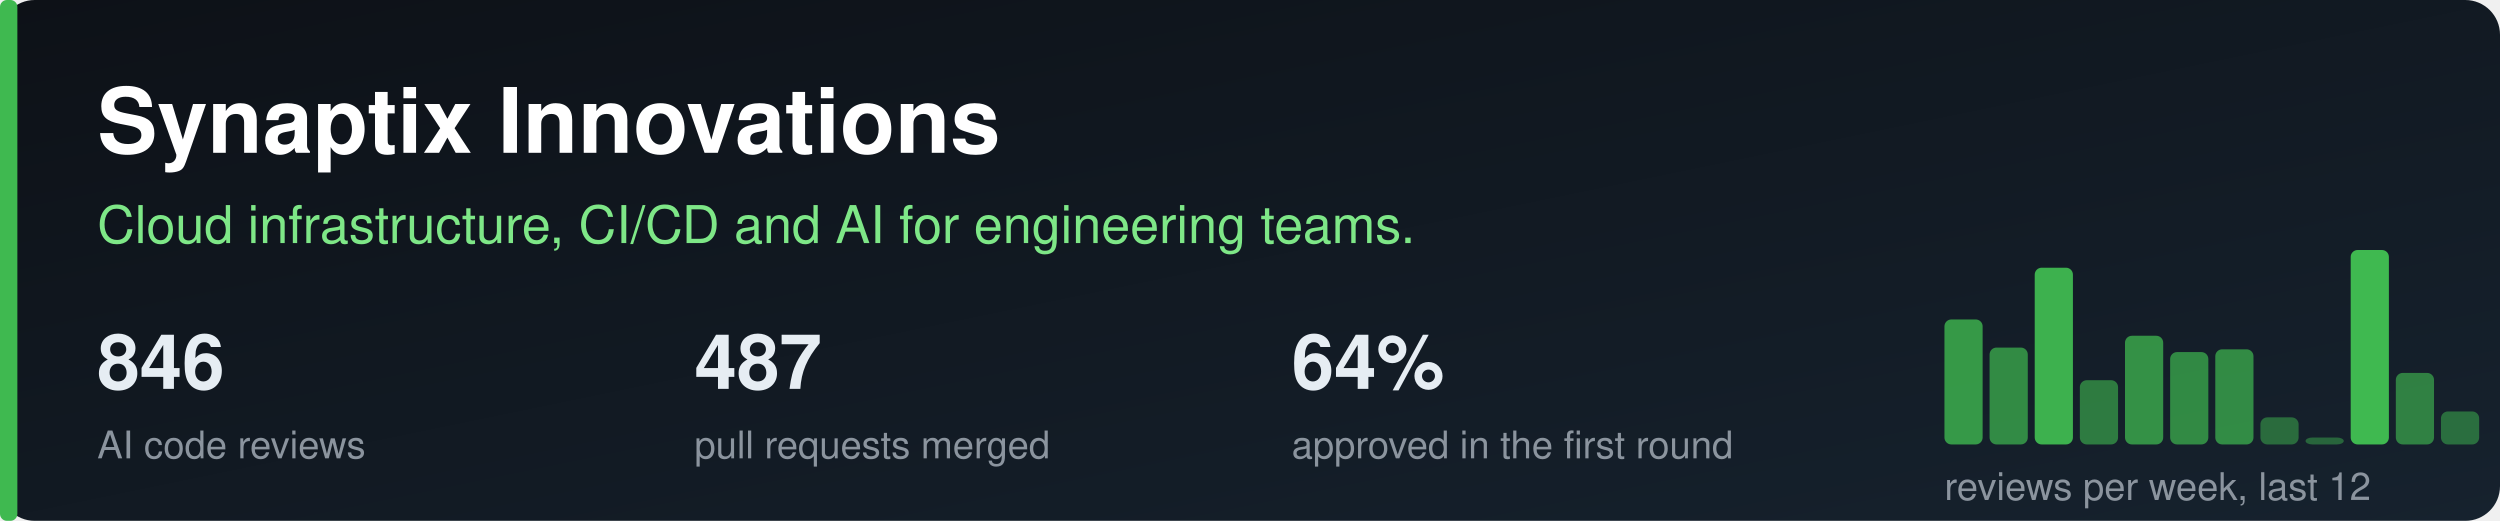
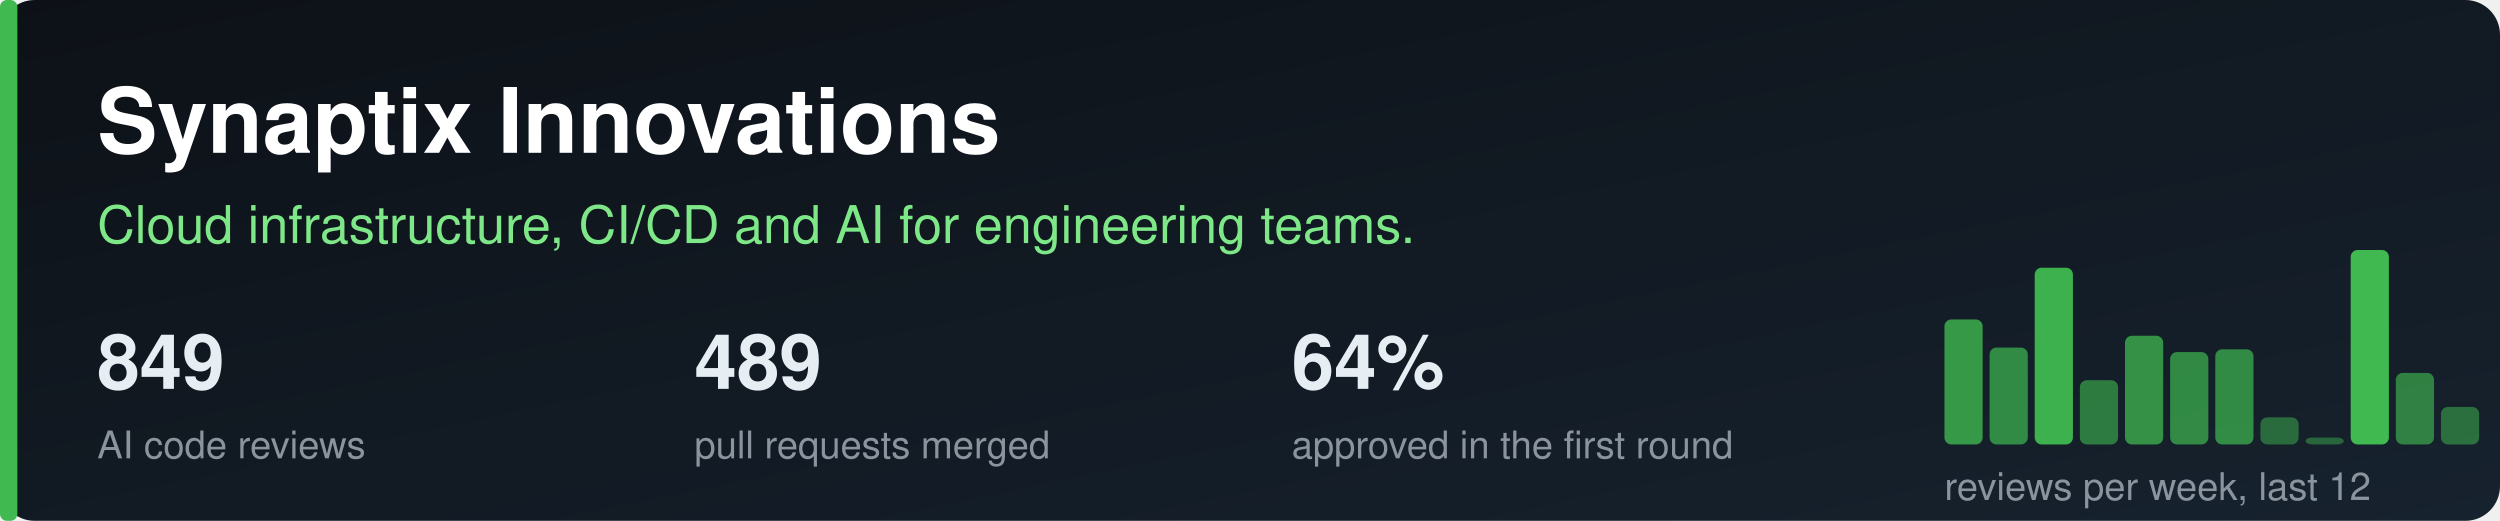
<svg xmlns="http://www.w3.org/2000/svg" width="720" height="150" viewBox="0 0 720 150" role="img" aria-label="Synaptix Innovations">
  <defs>
    <linearGradient id="g" x1="0" y1="0" x2="1" y2="1">
      <stop offset="0" stop-color="#0d1117" />
      <stop offset="1" stop-color="#16222e" />
    </linearGradient>
  </defs>
  <style>text{font-family:-apple-system,Segoe UI,Helvetica,Arial,sans-serif}.n{font-size:22px;font-weight:600;fill:#e6edf3}.l{font-size:11px;fill:#8b949e}</style>
  <rect width="720" height="150" rx="10" fill="url(#g)" />
  <rect x="0" y="0" width="5" height="150" rx="2" fill="#3fb950" />
  <text x="28" y="44" font-size="26" font-weight="700" fill="#ffffff">Synaptix Innovations</text>
  <text x="28" y="70" font-size="15" fill="#7ee787">Cloud infrastructure, CI/CD and AI for engineering teams.</text>
-   <text class="n" x="28" y="112">846</text>
+   <text class="n" x="28" y="112">849</text>
  <text class="l" x="28" y="132">AI code reviews</text>
-   <text class="n" x="200" y="112">487</text>
+   <text class="n" x="200" y="112">489</text>
  <text class="l" x="200" y="132">pull requests merged</text>
  <text class="n" x="372" y="112">64%</text>
  <text class="l" x="372" y="132">approved in the first round</text>
  <rect x="560" y="92.0" width="11" height="36.0" rx="2" fill="#3fb950" opacity="0.79" />
  <rect x="573" y="100.1" width="11" height="27.9" rx="2" fill="#3fb950" opacity="0.70" />
  <rect x="586" y="77.1" width="11" height="50.9" rx="2" fill="#3fb950" opacity="0.95" />
  <rect x="599" y="109.5" width="11" height="18.5" rx="2" fill="#3fb950" opacity="0.60" />
  <rect x="612" y="96.7" width="11" height="31.3" rx="2" fill="#3fb950" opacity="0.74" />
  <rect x="625" y="101.4" width="11" height="26.6" rx="2" fill="#3fb950" opacity="0.69" />
  <rect x="638" y="100.6" width="11" height="27.4" rx="2" fill="#3fb950" opacity="0.70" />
  <rect x="651" y="120.2" width="11" height="7.8" rx="2" fill="#3fb950" opacity="0.49" />
  <rect x="664" y="126.0" width="11" height="2.0" rx="2" fill="#3fb950" opacity="0.45" />
  <rect x="677" y="72.0" width="11" height="56.0" rx="2" fill="#3fb950" opacity="1.00" />
  <rect x="690" y="107.4" width="11" height="20.6" rx="2" fill="#3fb950" opacity="0.63" />
-   <rect x="703" y="118.5" width="11" height="9.5" rx="2" fill="#3fb950" opacity="0.51" />
+   <rect x="703" y="117.2" width="11" height="10.8" rx="2" fill="#3fb950" opacity="0.52" />
  <text class="l" x="560" y="144">reviews per week, last 12</text>
</svg>
